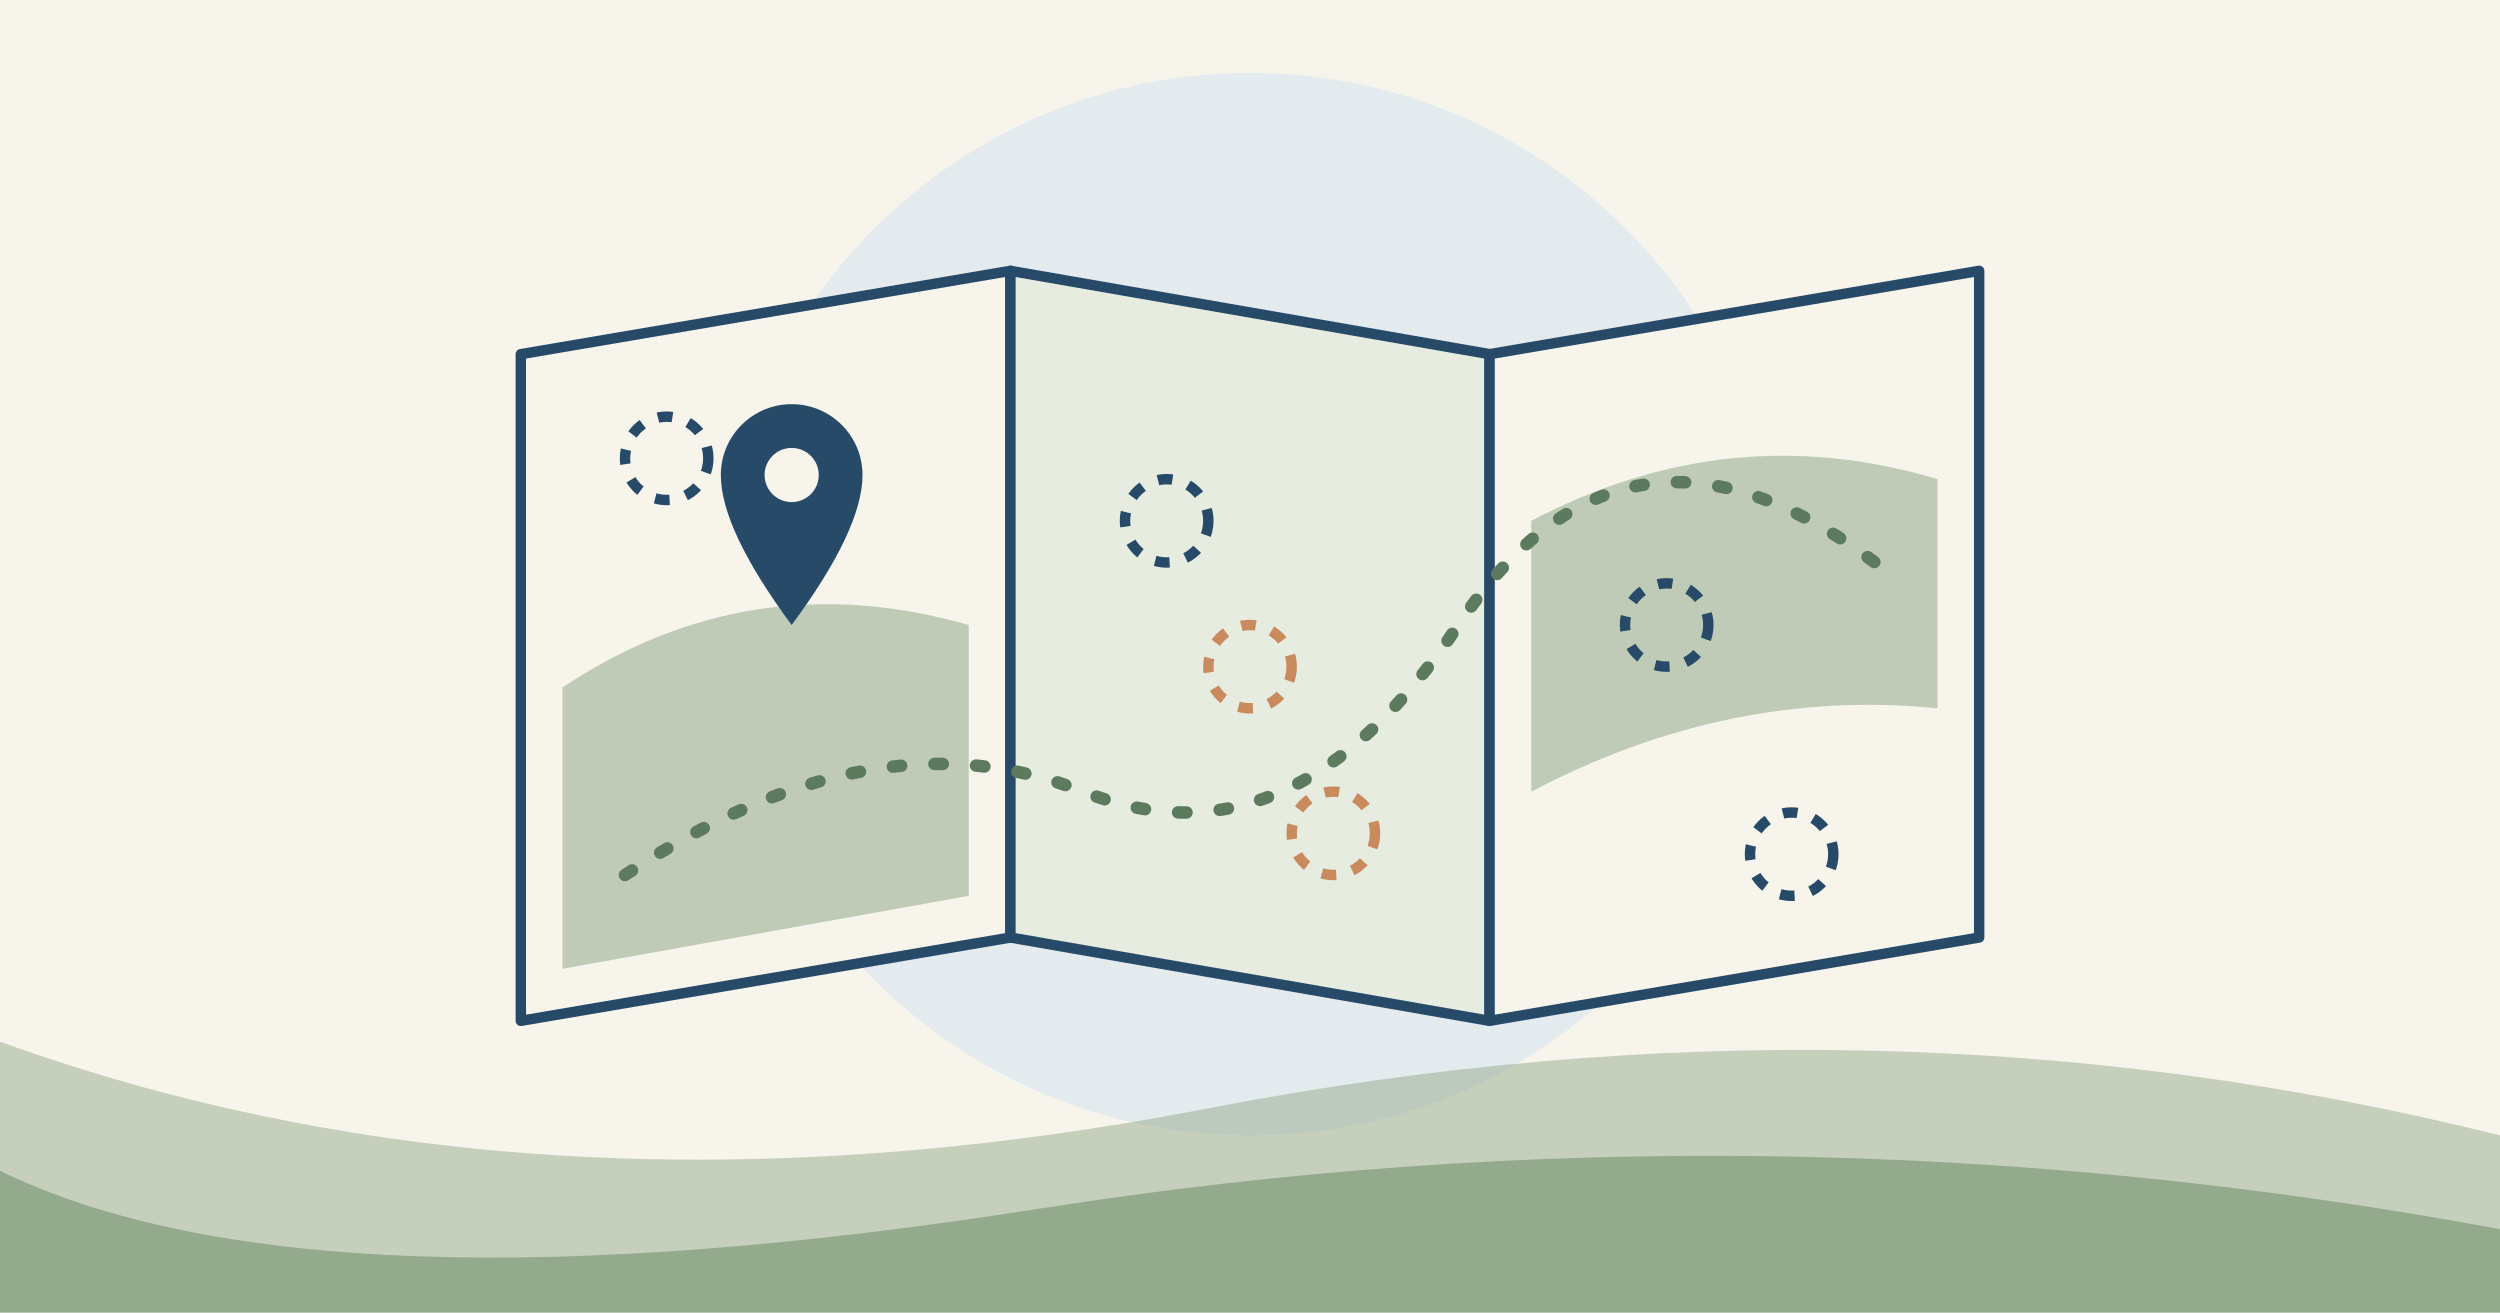
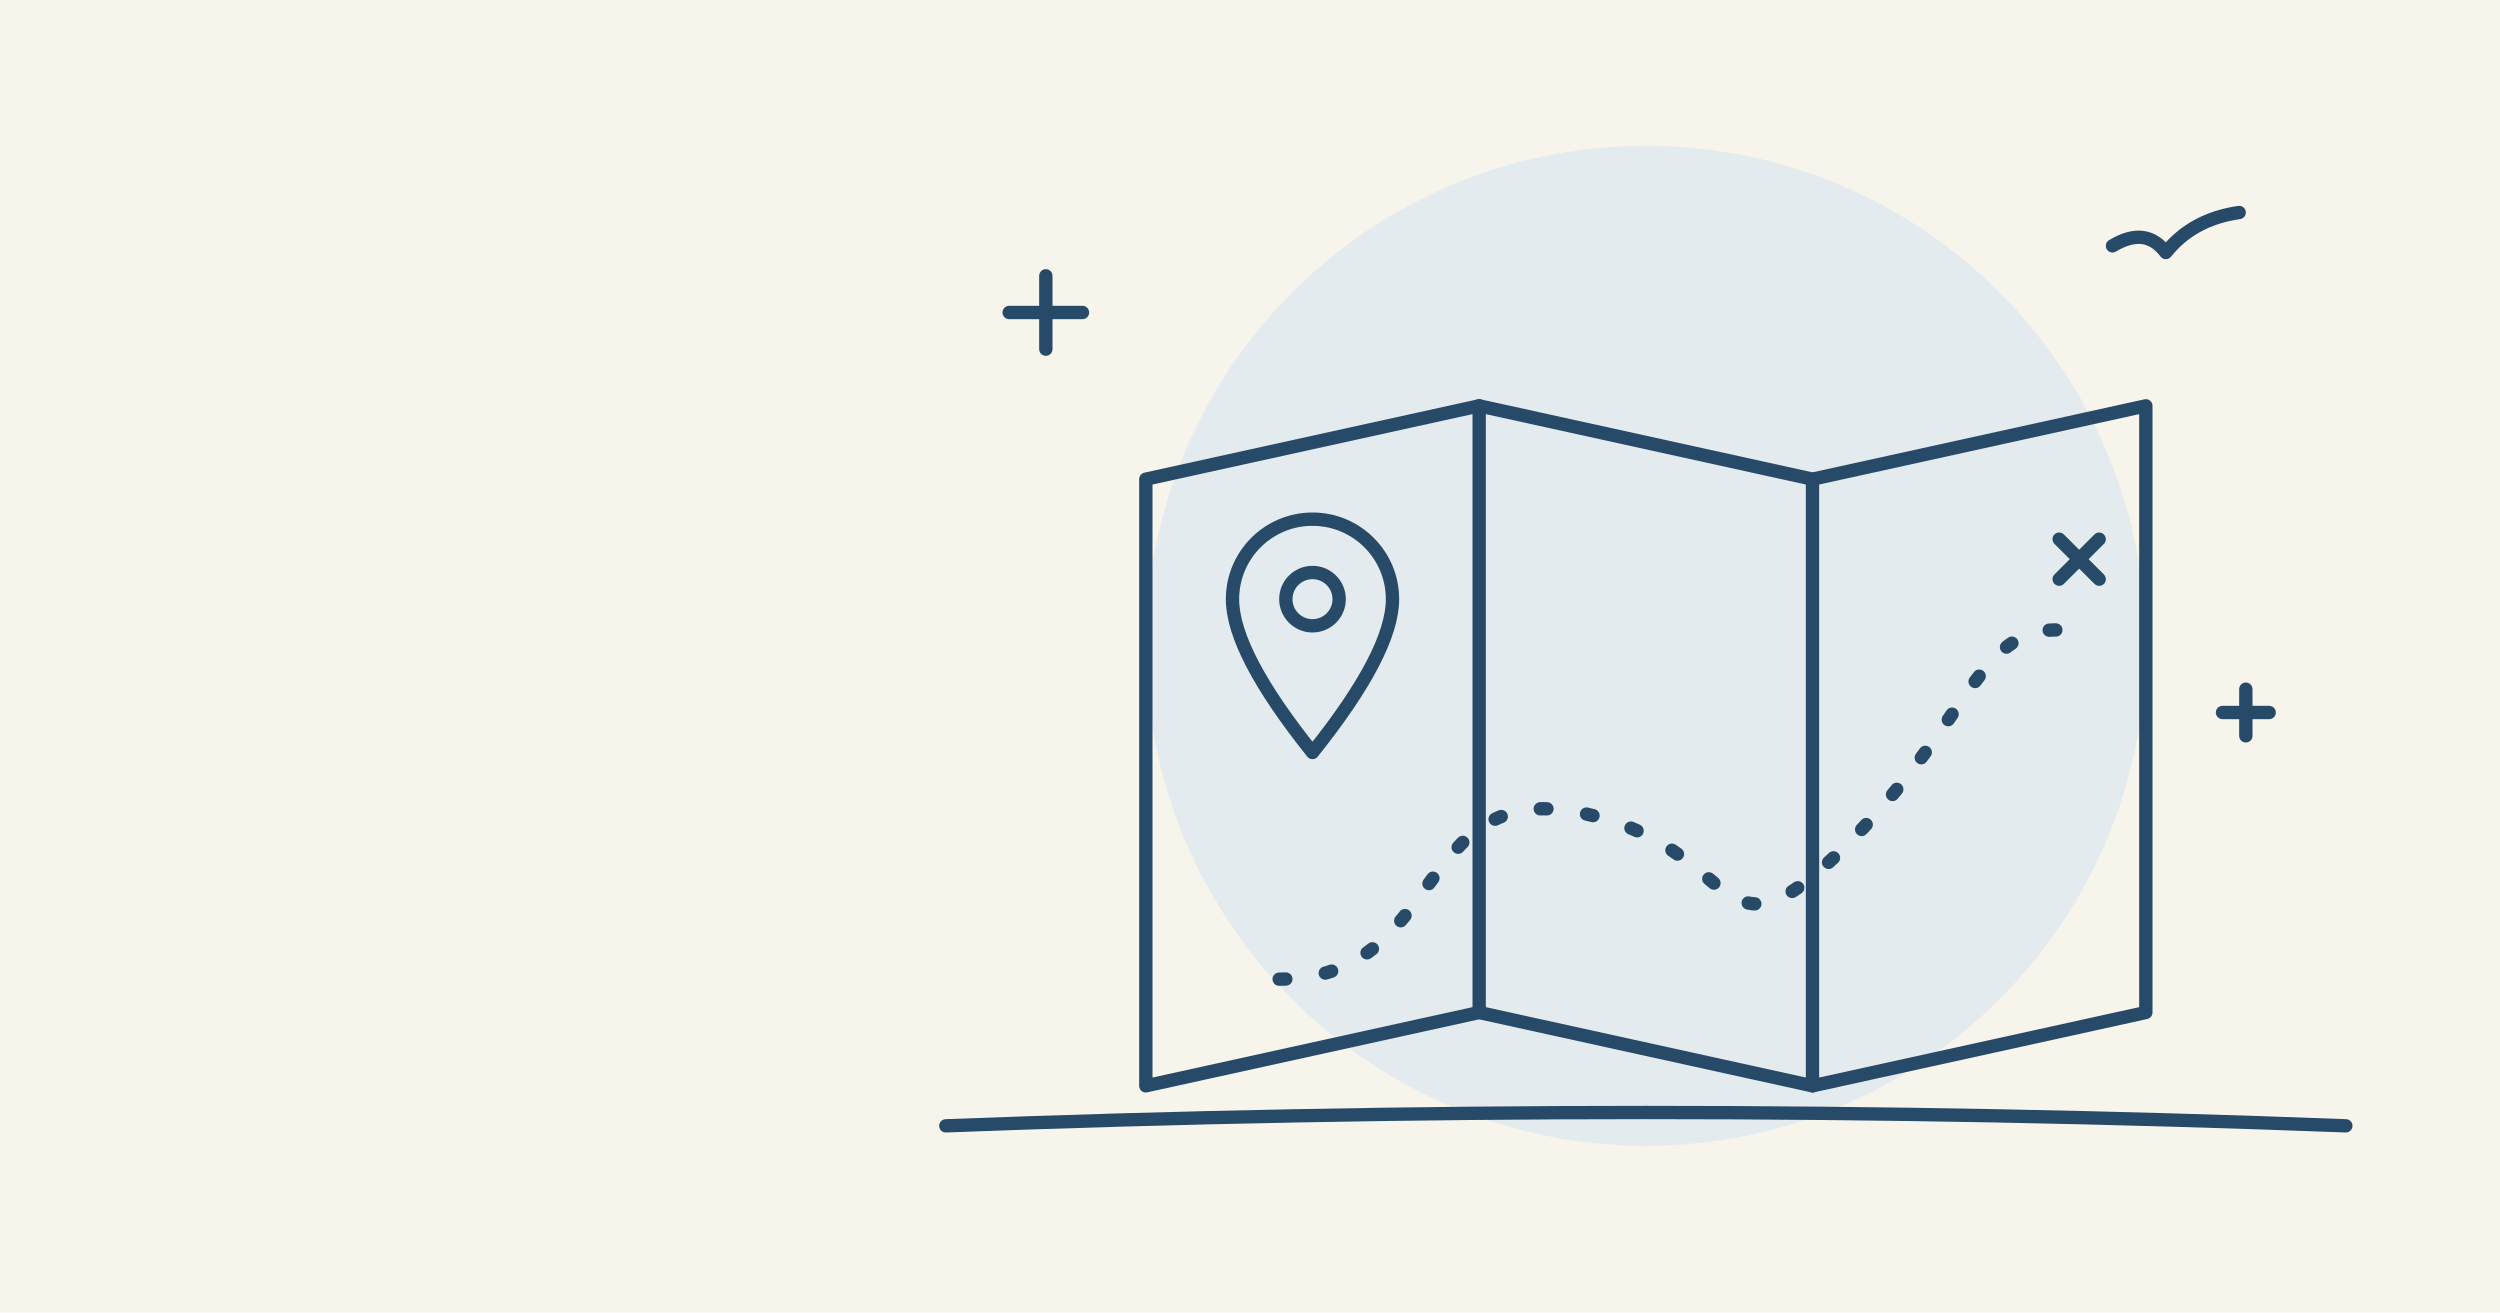
<svg xmlns="http://www.w3.org/2000/svg" viewBox="0 0 1200 630" width="1200" height="630">
  <rect width="1200" height="630" fill="#F7F4EC" />
-   <circle cx="600" cy="290" r="255" fill="#E3EBEE" />
-   <g transform="translate(1200 0) scale(-1 1)">
-     <path d="M0 545 Q300 470 620 532 T1200 500 V630 H0Z" fill="#93AA8C" opacity=".5" />
-     <path d="M0 590 Q350 525 700 580 T1200 562 V630 H0Z" fill="#93AA8C" />
+   <g transform="translate(310 -10) scale(1.6)">
+     <circle cx="300" cy="200" r="150" fill="#E3EBEE" />
+     <g fill="none" stroke="#274A68" stroke-width="4" stroke-linecap="round" stroke-linejoin="round">
+       <path d="M90 344 Q300 336 510 344" />
+       <path d="M150 150 L250 128 L350 150 L450 128 V310 L350 332 L250 310 L150 332Z" />
+       <path d="M250 128 V310 M350 150 V332" />
+       <path d="M190 300 C240 300 230 240 280 250 S320 300 360 260 S400 190 430 196" stroke-dasharray="2 12" />
+       <path d="M200 232 Q176 202 176 186 A24 24 0 0 1 224 186 Q224 202 200 232Z" />
+       <circle cx="200" cy="186" r="8" />
+       <path d="M424 168 l12 12 M436 168 l-12 12" />
+       <path d="M120 89 v22 M109 100 h22" />
+       <path d="M480 213 v14 M473 220 h14" />
+       <path d="M440 80 q10 -6 16 2 q8 -10 22 -12" />
+     </g>
  </g>
-   <g stroke="#274A68" stroke-width="5" stroke-linejoin="round">
-     <path d="M250 170 L485 130 V450 L250 490Z" fill="#F7F4EC" />
-     <path d="M485 130 L715 170 V490 L485 450Z" fill="#E7ECE0" />
-     <path d="M715 170 L950 130 V450 L715 490Z" fill="#F7F4EC" />
-   </g>
-   <g fill="#93AA8C" opacity=".55">
-     <path d="M270 330 Q360 270 465 300 V430 L270 465Z" />
-     <path d="M735 250 Q830 200 930 230 V340 Q830 330 735 380Z" />
-   </g>
-   <path d="M300 420 Q420 340 520 380 T700 300 T900 270" stroke="#5C7A5E" stroke-width="6" stroke-dasharray="4 16" stroke-linecap="round" fill="none" />
-   <path d="M380 300 Q346 254 346 228 A34 34 0 0 1 414 228 Q414 254 380 300Z" fill="#274A68" />
-   <circle cx="380" cy="228" r="13" fill="#F7F4EC" />
-   <circle cx="560" cy="250" r="20" fill="none" stroke="#274A68" stroke-width="5" stroke-dasharray="7 8" />
-   <circle cx="640" cy="400" r="20" fill="none" stroke="#C98A5E" stroke-width="5" stroke-dasharray="7 8" />
-   <circle cx="800" cy="300" r="20" fill="none" stroke="#274A68" stroke-width="5" stroke-dasharray="7 8" />
-   <circle cx="860" cy="410" r="20" fill="none" stroke="#274A68" stroke-width="5" stroke-dasharray="7 8" />
-   <circle cx="320" cy="220" r="20" fill="none" stroke="#274A68" stroke-width="5" stroke-dasharray="7 8" />
-   <circle cx="600" cy="320" r="20" fill="none" stroke="#C98A5E" stroke-width="5" stroke-dasharray="7 8" />
</svg>
